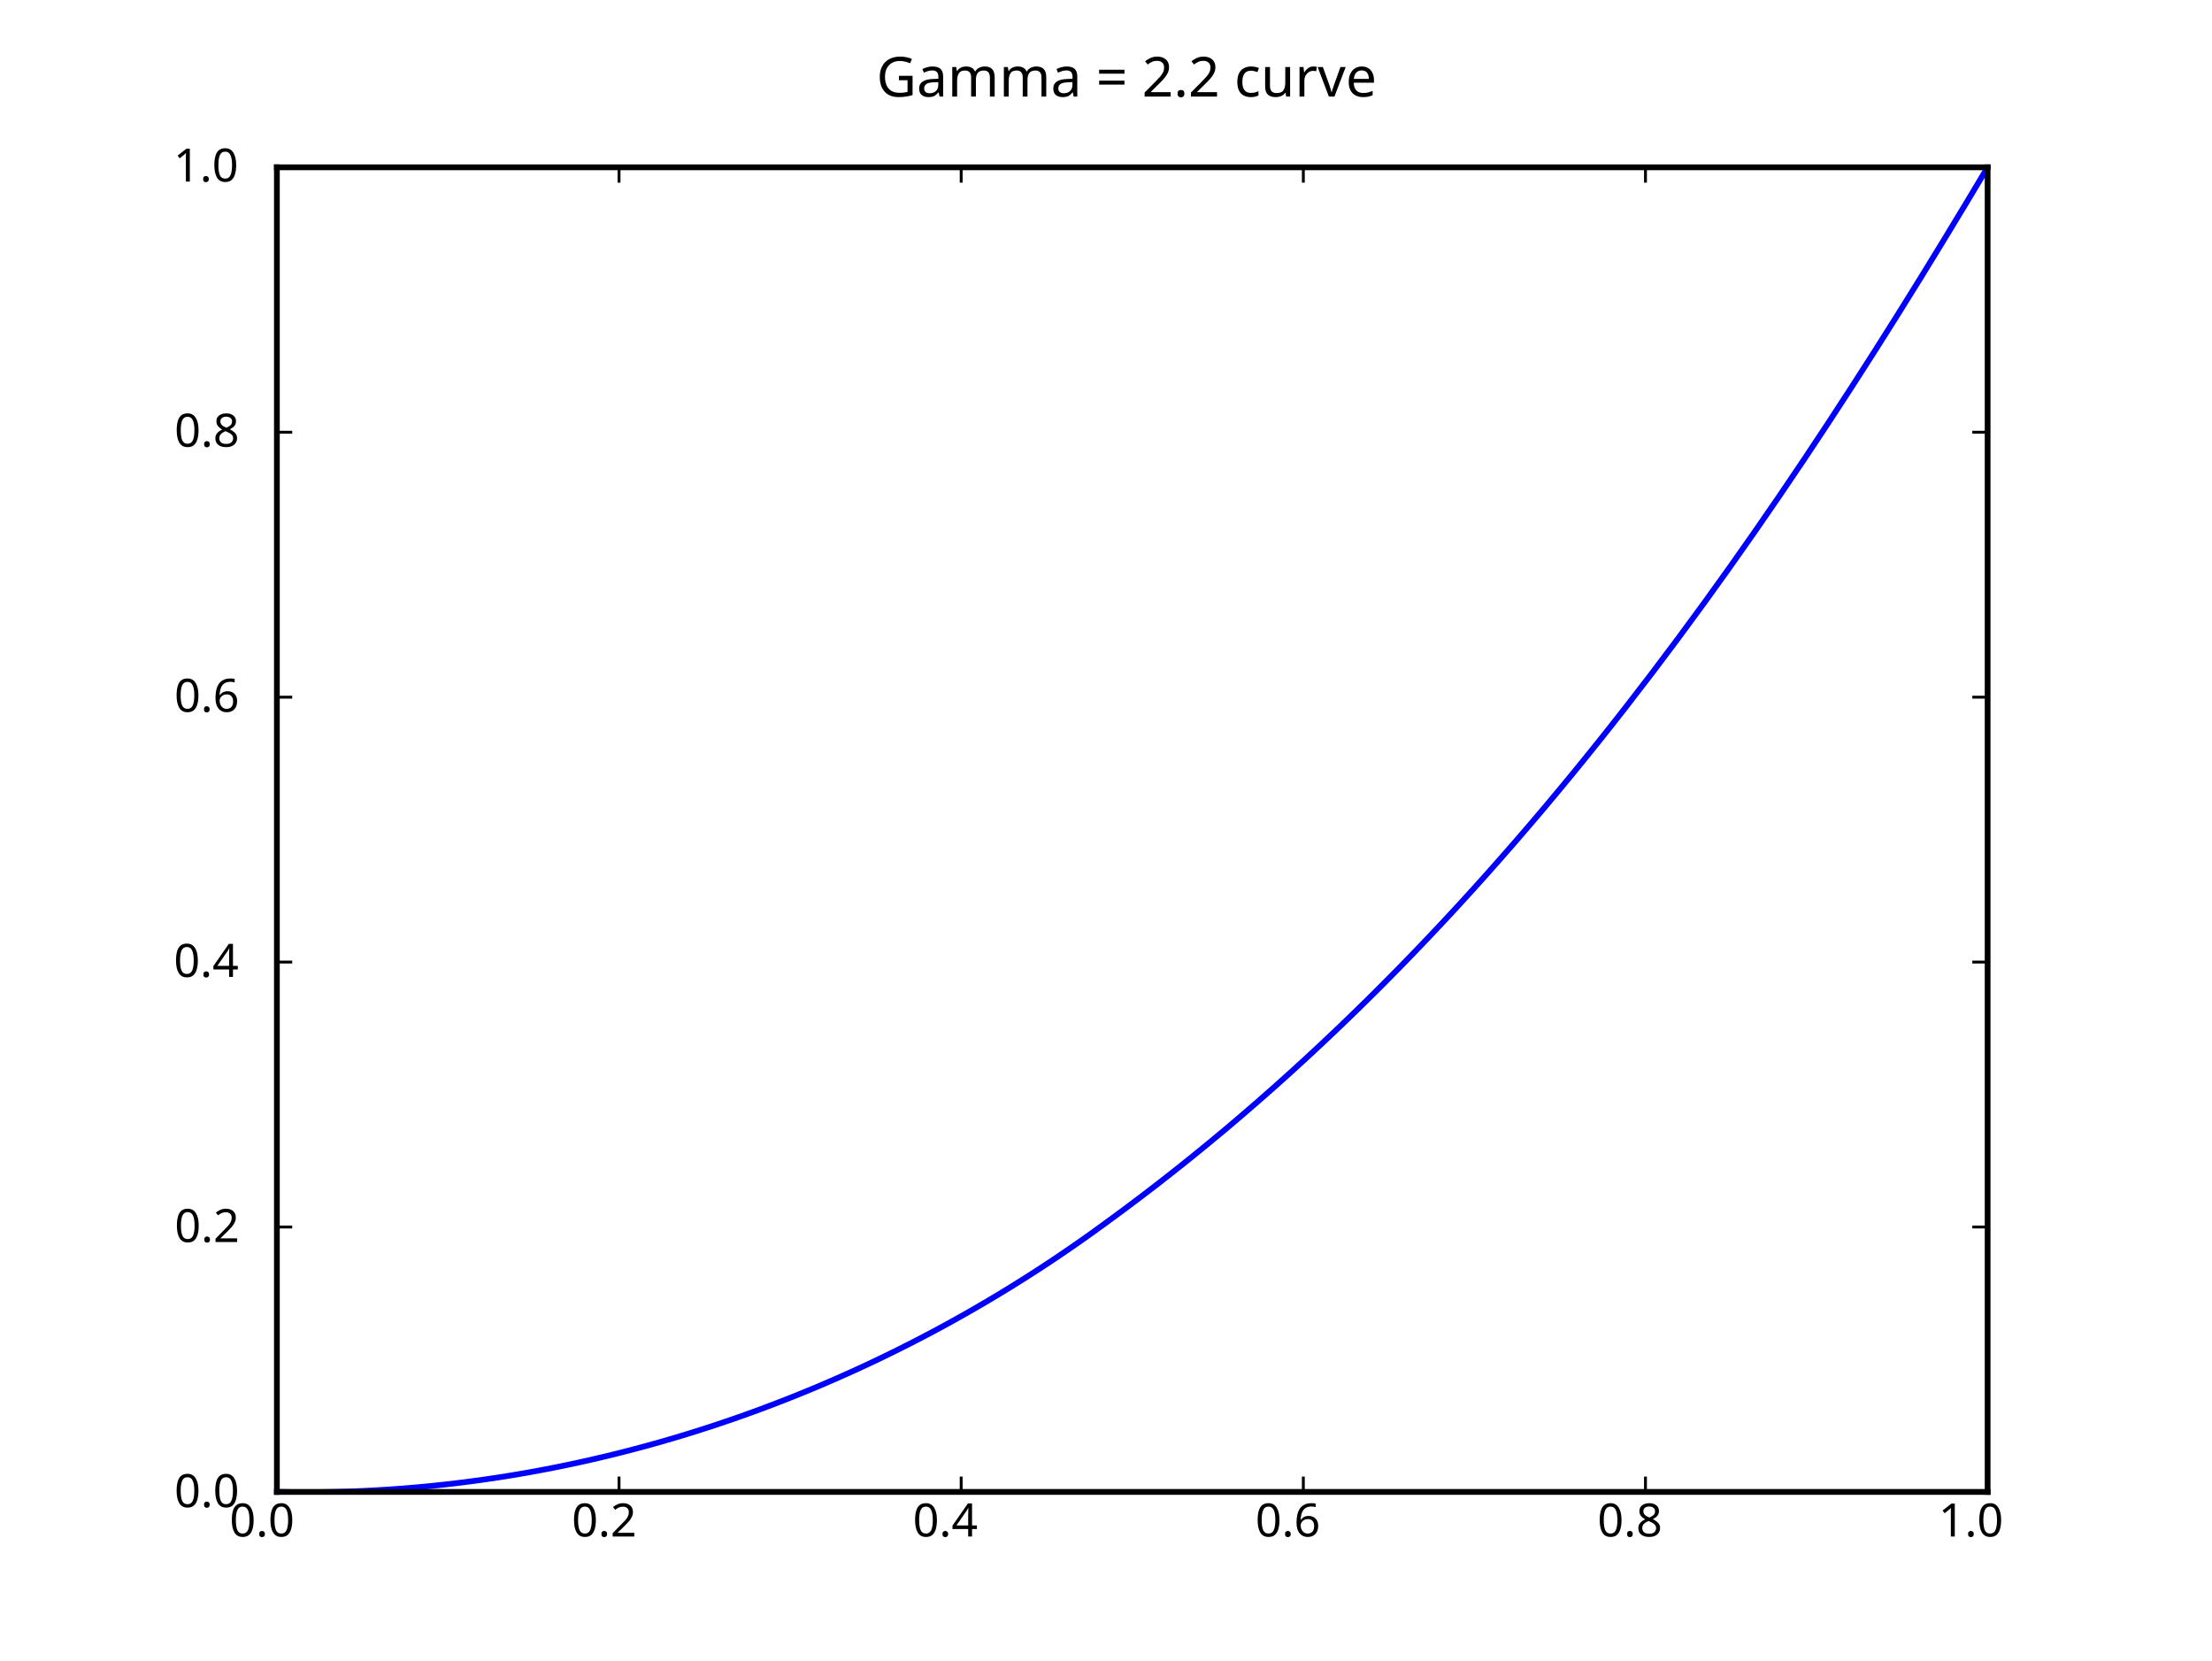
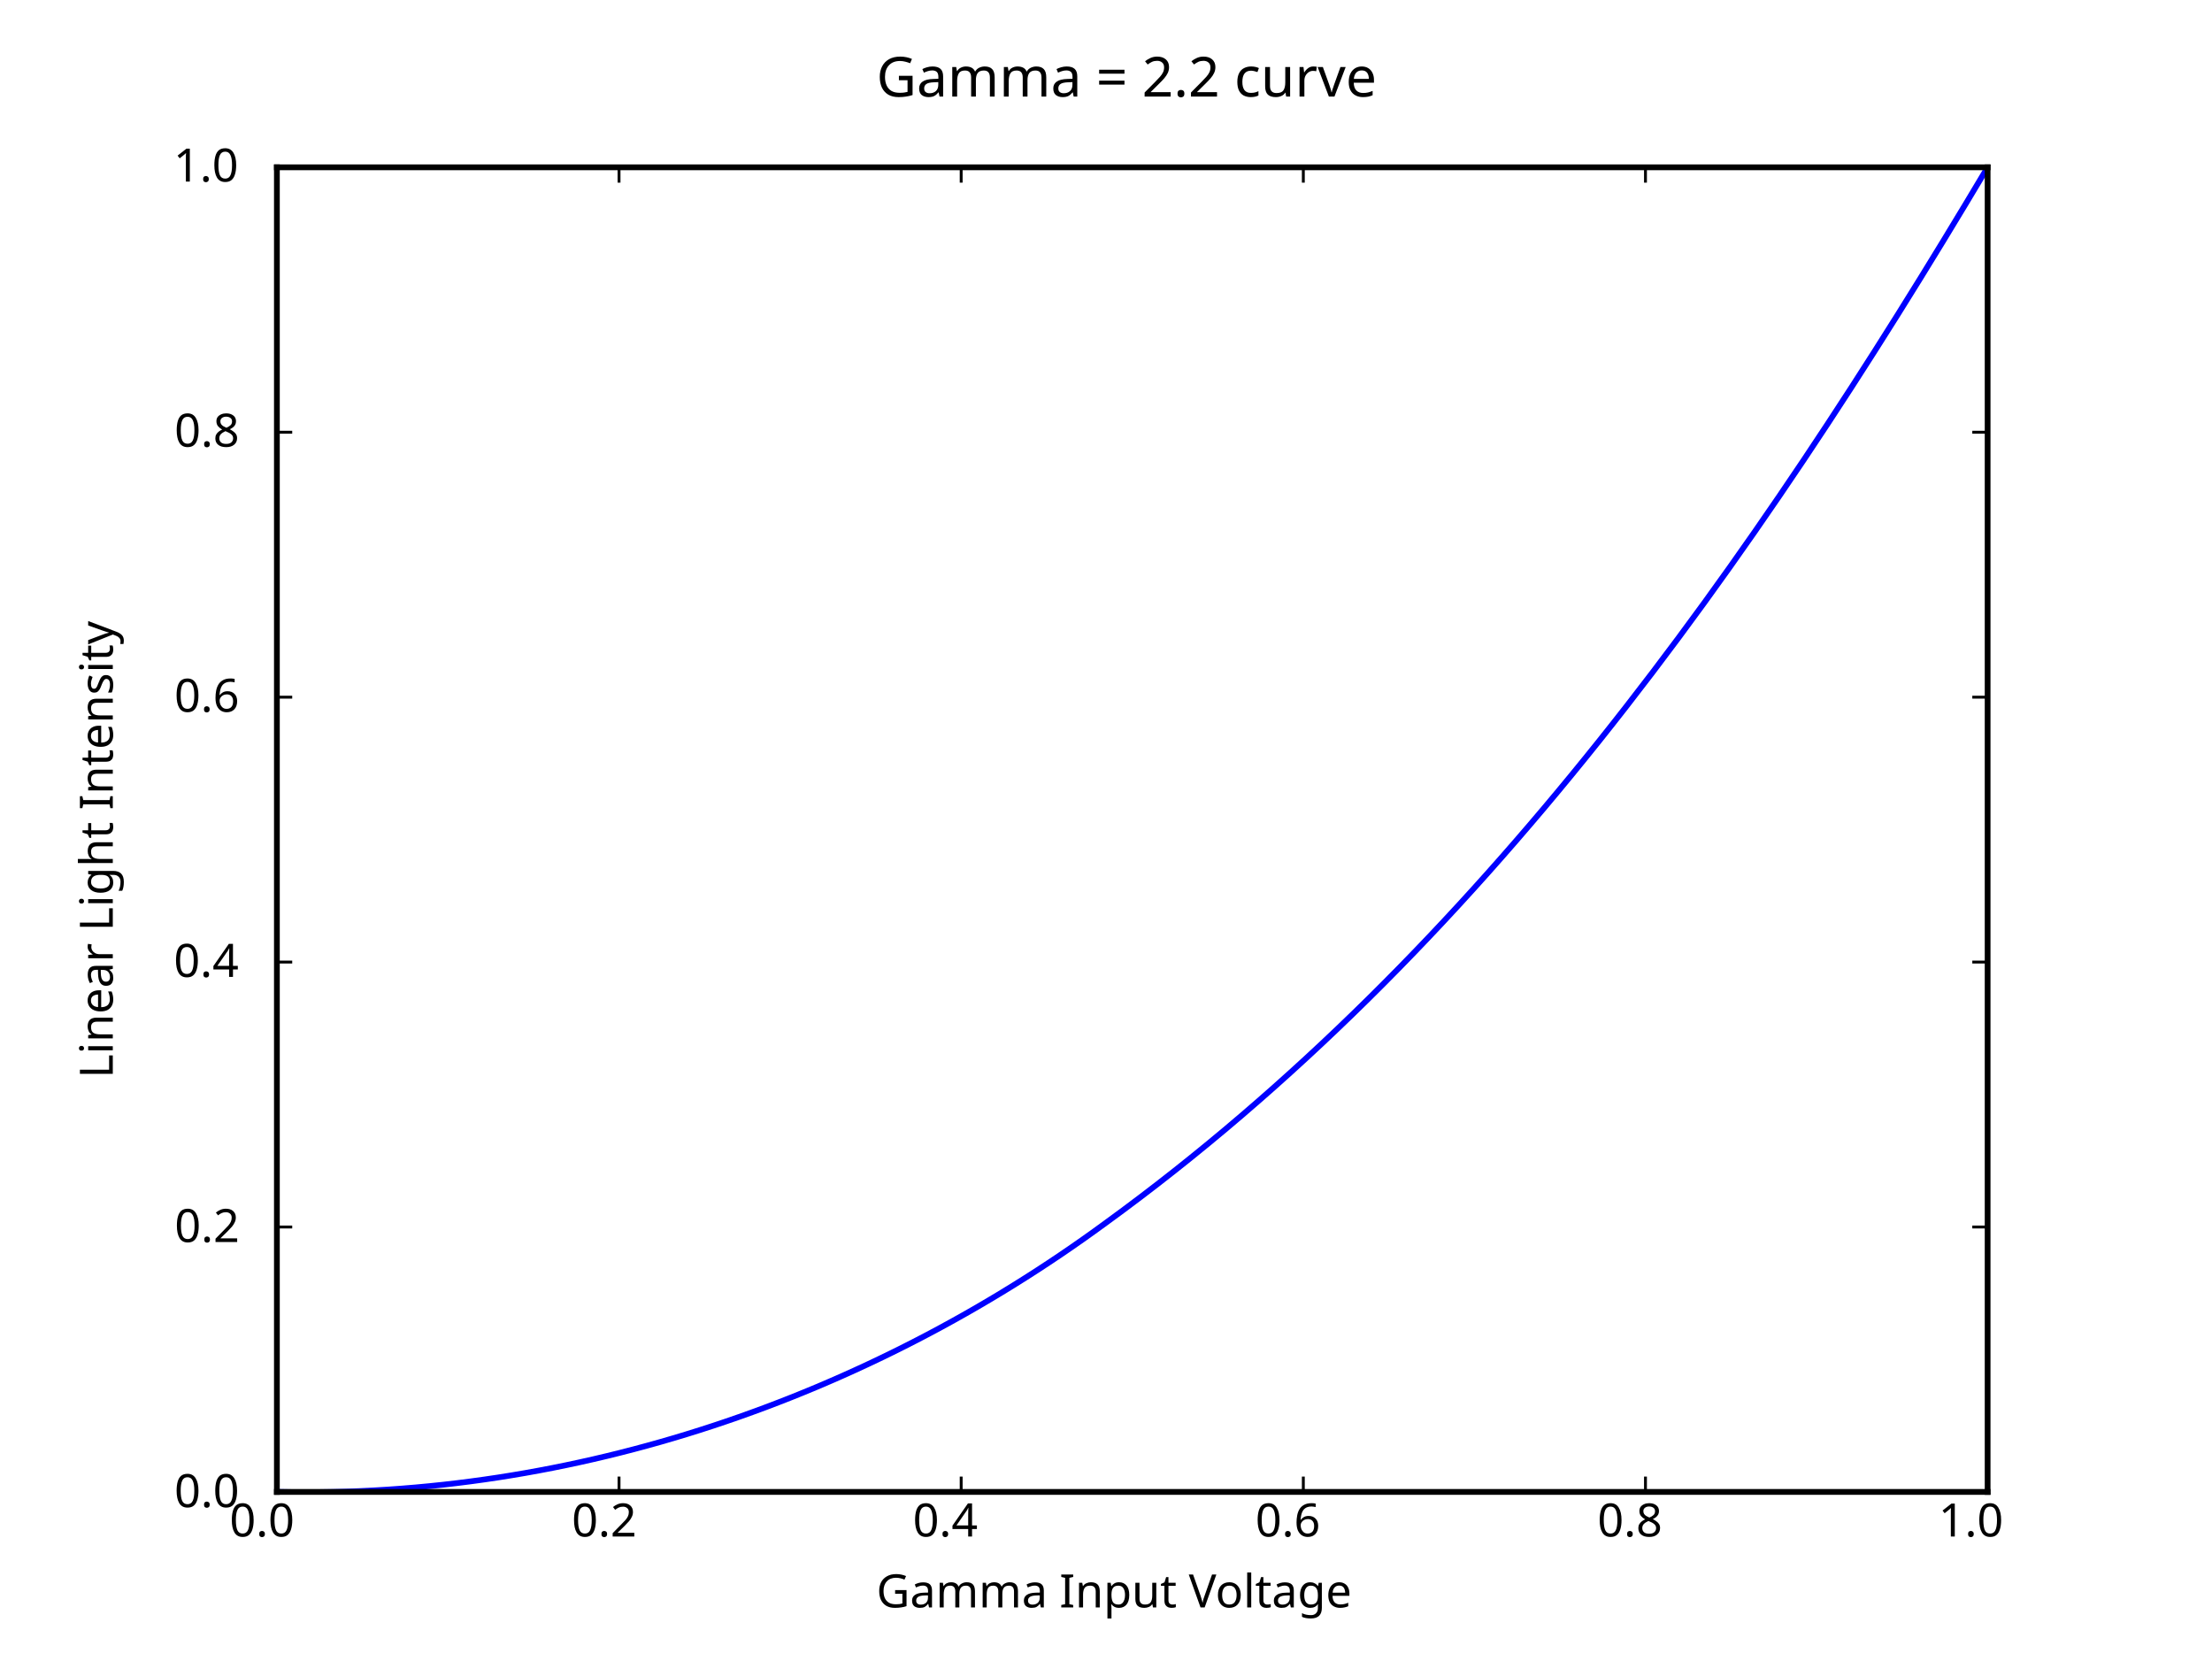
<svg xmlns="http://www.w3.org/2000/svg" xmlns:xlink="http://www.w3.org/1999/xlink" width="481" height="361" viewBox="0 0 384.8 288.8" version="1.1" id="svg1">
  <defs id="defs376" />
  <g id="line2d1" transform="matrix(0.6666667,0,0,0.6666667,0.1666667,0.3000029)">
    <defs id="defs12">
      <clipPath id="p50431ccdcb28178602d99d9270004dde">
        <rect x="72" y="43.2" width="446.4" height="345.6" id="rect15" />
      </clipPath>
    </defs>
    <path style="fill:none;stroke:#0000ff;stroke-width:1.5;stroke-linecap:square;stroke-linejoin:round" clip-path="url(#p50431ccdcb28178602d99d9270004dde)" d="m 72,388.8 c 77.438,1.821 154.025,-24.47 216.225,-70.141 C 386.136,247.561 457.212,145.956 518.4,43.2" id="path17" />
  </g>
  <g id="line2d4" transform="matrix(0.6666667,0,0,0.6666667,0.1666667,0.3000029)">
    <g id="g52">
      <path d="m 161.28,388.8 0,-4" id="use54" style="fill:none;stroke:#000000;stroke-width:0.75;stroke-linecap:butt;stroke-linejoin:round" />
    </g>
  </g>
  <g id="line2d5" transform="matrix(0.6666667,0,0,0.6666667,0.1666667,0.3000029)">
    <g id="g57">
      <path d="m 161.28,43.2 0,4" id="use59" style="fill:none;stroke:#000000;stroke-width:0.75;stroke-linecap:butt;stroke-linejoin:round" />
    </g>
  </g>
  <g id="line2d6" transform="matrix(0.6666667,0,0,0.6666667,0.1666667,0.3000029)">
    <g id="g75">
      <path d="m 250.56,388.8 0,-4" id="use77" style="fill:none;stroke:#000000;stroke-width:0.75;stroke-linecap:butt;stroke-linejoin:round" />
    </g>
  </g>
  <g id="line2d7" transform="matrix(0.6666667,0,0,0.6666667,0.1666667,0.3000029)">
    <g id="g80">
      <path d="m 250.56,43.2 0,4" id="use82" style="fill:none;stroke:#000000;stroke-width:0.75;stroke-linecap:butt;stroke-linejoin:round" />
    </g>
  </g>
  <g id="line2d8" transform="matrix(0.6666667,0,0,0.6666667,0.1666667,0.3000029)">
    <g id="g98">
      <path d="m 339.84,388.8 0,-4" id="use100" style="fill:none;stroke:#000000;stroke-width:0.75;stroke-linecap:butt;stroke-linejoin:round" />
    </g>
  </g>
  <g id="line2d9" transform="matrix(0.6666667,0,0,0.6666667,0.1666667,0.3000029)">
    <g id="g103">
      <path d="m 339.84,43.2 0,4" id="use105" style="fill:none;stroke:#000000;stroke-width:0.75;stroke-linecap:butt;stroke-linejoin:round" />
    </g>
  </g>
  <g id="line2d10" transform="matrix(0.6666667,0,0,0.6666667,0.1666667,0.3000029)">
    <g id="g121">
      <path d="m 429.12,388.8 0,-4" id="use123" style="fill:none;stroke:#000000;stroke-width:0.75;stroke-linecap:butt;stroke-linejoin:round" />
    </g>
  </g>
  <g id="line2d11" transform="matrix(0.6666667,0,0,0.6666667,0.1666667,0.3000029)">
    <g id="g126">
      <path d="m 429.12,43.2 0,4" id="use128" style="fill:none;stroke:#000000;stroke-width:0.75;stroke-linecap:butt;stroke-linejoin:round" />
    </g>
  </g>
  <g id="line2d12" transform="matrix(0.6666667,0,0,0.6666667,0.1666667,0.3000029)">
    <g id="g144">
      <path d="m 518.4,388.8 0,-4" id="use146" style="fill:none;stroke:#000000;stroke-width:0.75;stroke-linecap:butt;stroke-linejoin:round" />
    </g>
  </g>
  <g id="line2d13" transform="matrix(0.6666667,0,0,0.6666667,0.1666667,0.3000029)">
    <g id="g149">
      <path d="m 518.4,43.2 0,4" id="use151" style="fill:none;stroke:#000000;stroke-width:0.75;stroke-linecap:butt;stroke-linejoin:round" />
    </g>
  </g>
  <g id="line2d14" transform="matrix(0.6666667,0,0,0.6666667,0.1666667,0.3000029)">
    <defs id="defs168">
      <path id="m3400efa6b1638b3fea9e19e898273957" d="M 0,0 4,0" />
    </defs>
    <g id="g171">
      <use style="fill:none;stroke:#000000;stroke-width:0.75;stroke-linecap:butt;stroke-linejoin:round" xlink:href="#m3400efa6b1638b3fea9e19e898273957" x="72" y="388.8" id="use173" width="576" height="432" />
    </g>
  </g>
  <g id="line2d15" transform="matrix(0.6666667,0,0,0.6666667,0.1666667,0.3000029)">
    <defs id="defs176">
      <path id="m20b58b2501143cb5e0a5e8f1ef6f1643" d="M 0,0 -4,0" />
    </defs>
    <g id="g179">
      <use style="fill:none;stroke:#000000;stroke-width:0.75;stroke-linecap:butt;stroke-linejoin:round" xlink:href="#m20b58b2501143cb5e0a5e8f1ef6f1643" x="518.4" y="388.8" id="use181" width="576" height="432" />
    </g>
  </g>
  <g id="line2d16" transform="matrix(0.6666667,0,0,0.6666667,0.1666667,0.3000029)">
    <g id="g194">
      <use style="fill:none;stroke:#000000;stroke-width:0.75;stroke-linecap:butt;stroke-linejoin:round" xlink:href="#m3400efa6b1638b3fea9e19e898273957" x="72" y="319.68" id="use196" width="576" height="432" />
    </g>
  </g>
  <g id="line2d17" transform="matrix(0.6666667,0,0,0.6666667,0.1666667,0.3000029)">
    <g id="g199">
      <use style="fill:none;stroke:#000000;stroke-width:0.75;stroke-linecap:butt;stroke-linejoin:round" xlink:href="#m20b58b2501143cb5e0a5e8f1ef6f1643" x="518.4" y="319.68" id="use201" width="576" height="432" />
    </g>
  </g>
  <g id="line2d18" transform="matrix(0.6666667,0,0,0.6666667,0.1666667,0.3000029)">
    <g id="g214">
      <use style="fill:none;stroke:#000000;stroke-width:0.75;stroke-linecap:butt;stroke-linejoin:round" xlink:href="#m3400efa6b1638b3fea9e19e898273957" x="72" y="250.56" id="use216" width="576" height="432" />
    </g>
  </g>
  <g id="line2d19" transform="matrix(0.6666667,0,0,0.6666667,0.1666667,0.3000029)">
    <g id="g219">
      <use style="fill:none;stroke:#000000;stroke-width:0.75;stroke-linecap:butt;stroke-linejoin:round" xlink:href="#m20b58b2501143cb5e0a5e8f1ef6f1643" x="518.4" y="250.56" id="use221" width="576" height="432" />
    </g>
  </g>
  <g id="line2d20" transform="matrix(0.6666667,0,0,0.6666667,0.1666667,0.3000029)">
    <g id="g234">
      <use style="fill:none;stroke:#000000;stroke-width:0.75;stroke-linecap:butt;stroke-linejoin:round" xlink:href="#m3400efa6b1638b3fea9e19e898273957" x="72" y="181.44" id="use236" width="576" height="432" />
    </g>
  </g>
  <g id="line2d21" transform="matrix(0.6666667,0,0,0.6666667,0.1666667,0.3000029)">
    <g id="g239">
      <use style="fill:none;stroke:#000000;stroke-width:0.75;stroke-linecap:butt;stroke-linejoin:round" xlink:href="#m20b58b2501143cb5e0a5e8f1ef6f1643" x="518.4" y="181.44" id="use241" width="576" height="432" />
    </g>
  </g>
  <g id="line2d22" transform="matrix(0.6666667,0,0,0.6666667,0.1666667,0.3000029)">
    <g id="g254">
      <use style="fill:none;stroke:#000000;stroke-width:0.75;stroke-linecap:butt;stroke-linejoin:round" xlink:href="#m3400efa6b1638b3fea9e19e898273957" x="72" y="112.32" id="use256" width="576" height="432" />
    </g>
  </g>
  <g id="line2d23" transform="matrix(0.6666667,0,0,0.6666667,0.1666667,0.3000029)">
    <g id="g259">
      <use style="fill:none;stroke:#000000;stroke-width:0.75;stroke-linecap:butt;stroke-linejoin:round" xlink:href="#m20b58b2501143cb5e0a5e8f1ef6f1643" x="518.4" y="112.32" id="use261" width="576" height="432" />
    </g>
  </g>
  <g id="line2d25" transform="matrix(0.6666667,0,0,0.6666667,0.1666667,0.3000029)">
    <g id="g279">
      <use style="fill:none;stroke:#000000;stroke-width:0.75;stroke-linecap:butt;stroke-linejoin:round" xlink:href="#m20b58b2501143cb5e0a5e8f1ef6f1643" x="518.4" y="43.2" id="use281" width="576" height="432" />
    </g>
  </g>
  <g id="patch3" transform="matrix(0.6666667,0,0,0.6666667,0.1666667,0.3000029)">
    <path style="fill:none;stroke:#000000;stroke-width:1.5;stroke-linecap:square;stroke-linejoin:round" d="m 72,43.2 446.4,0" id="path293" />
  </g>
  <g id="patch4" transform="matrix(0.6666667,0,0,0.6666667,0.1666667,0.3000029)">
    <path style="fill:none;stroke:#000000;stroke-width:1.5;stroke-linecap:square;stroke-linejoin:round" d="m 518.4,388.8 0,-345.6" id="path296" />
  </g>
  <g id="patch5" transform="matrix(0.6666667,0,0,0.6666667,0.1666667,0.3000029)">
    <path style="fill:none;stroke:#000000;stroke-width:1.5;stroke-linecap:square;stroke-linejoin:round" d="m 72,388.8 446.4,0" id="path299" />
  </g>
  <g id="patch6" transform="matrix(0.6666667,0,0,0.6666667,0.1666667,0.3000029)">
    <path style="fill:none;stroke:#000000;stroke-width:1.5;stroke-linecap:square;stroke-linejoin:round" d="M 72,388.8 72,43.2" id="path302" />
  </g>
  <text xml:space="preserve" style="font-size:21.333px;font-style:normal;font-weight:normal;fill:#000000;fill-opacity:1;stroke:none;font-family:Sans;-inkscape-font-specification:Sans" x="152.47" y="16.795" id="text3186">
    <tspan id="tspan3188" x="152.47" y="16.795" style="font-size:9.6px">Gamma = 2.2 curve</tspan>
  </text>
  <text id="text3190" y="267.254" x="48.705" style="font-size:8px;font-style:normal;font-variant:normal;font-weight:normal;font-stretch:normal;text-align:center;line-height:125%;writing-mode:lr-tb;text-anchor:middle;fill:#000000;fill-opacity:1;stroke:none;font-family:Sans;-inkscape-font-specification:Sans" xml:space="preserve">
    <tspan style="font-size:8px;font-style:normal;font-variant:normal;font-weight:normal;font-stretch:normal;text-align:center;line-height:125%;writing-mode:lr-tb;text-anchor:middle;font-family:Sans;-inkscape-font-specification:Sans" y="267.254" x="48.705" id="tspan3192">0.0</tspan>
  </text>
  <text xml:space="preserve" style="font-size:8px;font-style:normal;font-variant:normal;font-weight:normal;font-stretch:normal;text-align:center;line-height:125%;writing-mode:lr-tb;text-anchor:middle;fill:#000000;fill-opacity:1;stroke:none;font-family:Sans;-inkscape-font-specification:Sans" x="108.238" y="267.254" id="text3697">
    <tspan id="tspan3699" x="108.238" y="267.254" style="font-size:8px;font-style:normal;font-variant:normal;font-weight:normal;font-stretch:normal;text-align:center;line-height:125%;writing-mode:lr-tb;text-anchor:middle;font-family:Sans;-inkscape-font-specification:Sans">0.2</tspan>
  </text>
  <text id="text3701" y="267.254" x="167.569" style="font-size:8px;font-style:normal;font-variant:normal;font-weight:normal;font-stretch:normal;text-align:center;line-height:125%;writing-mode:lr-tb;text-anchor:middle;fill:#000000;fill-opacity:1;stroke:none;font-family:Sans;-inkscape-font-specification:Sans" xml:space="preserve">
    <tspan style="font-size:8px;font-style:normal;font-variant:normal;font-weight:normal;font-stretch:normal;text-align:center;line-height:125%;writing-mode:lr-tb;text-anchor:middle;font-family:Sans;-inkscape-font-specification:Sans" y="267.254" x="167.569" id="tspan3703">0.4</tspan>
  </text>
  <text xml:space="preserve" style="font-size:8px;font-style:normal;font-variant:normal;font-weight:normal;font-stretch:normal;text-align:center;line-height:125%;writing-mode:lr-tb;text-anchor:middle;fill:#000000;fill-opacity:1;stroke:none;font-family:Sans;-inkscape-font-specification:Sans" x="227.159" y="267.254" id="text3705">
    <tspan id="tspan3707" x="227.159" y="267.254" style="font-size:8px;font-style:normal;font-variant:normal;font-weight:normal;font-stretch:normal;text-align:center;line-height:125%;writing-mode:lr-tb;text-anchor:middle;font-family:Sans;-inkscape-font-specification:Sans">0.6</tspan>
  </text>
  <text id="text3709" y="267.254" x="286.664" style="font-size:8px;font-style:normal;font-variant:normal;font-weight:normal;font-stretch:normal;text-align:center;line-height:125%;writing-mode:lr-tb;text-anchor:middle;fill:#000000;fill-opacity:1;stroke:none;font-family:Sans;-inkscape-font-specification:Sans" xml:space="preserve">
    <tspan style="font-size:8px;font-style:normal;font-variant:normal;font-weight:normal;font-stretch:normal;text-align:center;line-height:125%;writing-mode:lr-tb;text-anchor:middle;font-family:Sans;-inkscape-font-specification:Sans" y="267.254" x="286.664" id="tspan3711">0.8</tspan>
  </text>
  <text xml:space="preserve" style="font-size:8px;font-style:normal;font-variant:normal;font-weight:normal;font-stretch:normal;text-align:center;line-height:125%;writing-mode:lr-tb;text-anchor:middle;fill:#000000;fill-opacity:1;stroke:none;font-family:Sans;-inkscape-font-specification:Sans" x="345.978" y="267.254" id="text3713">
    <tspan id="tspan3715" x="345.978" y="267.254" style="font-size:8px;font-style:normal;font-variant:normal;font-weight:normal;font-stretch:normal;text-align:center;line-height:125%;writing-mode:lr-tb;text-anchor:middle;font-family:Sans;-inkscape-font-specification:Sans">1.0</tspan>
  </text>
  <text xml:space="preserve" style="font-size:8px;font-style:normal;font-variant:normal;font-weight:normal;font-stretch:normal;text-align:center;line-height:125%;writing-mode:lr-tb;text-anchor:middle;fill:#000000;fill-opacity:1;stroke:none;font-family:Sans;-inkscape-font-specification:Sans" x="39.105" y="262.151" id="text4181">
    <tspan id="tspan4183" x="39.105" y="262.151" style="font-size:8px;font-style:normal;font-variant:normal;font-weight:normal;font-stretch:normal;text-align:center;line-height:125%;writing-mode:lr-tb;text-anchor:middle;font-family:Sans;-inkscape-font-specification:Sans">0.0</tspan>
  </text>
  <text id="text4185" y="216.037" x="39.152" style="font-size:8px;font-style:normal;font-variant:normal;font-weight:normal;font-stretch:normal;text-align:center;line-height:125%;writing-mode:lr-tb;text-anchor:middle;fill:#000000;fill-opacity:1;stroke:none;font-family:Sans;-inkscape-font-specification:Sans" xml:space="preserve">
    <tspan style="font-size:8px;font-style:normal;font-variant:normal;font-weight:normal;font-stretch:normal;text-align:center;line-height:125%;writing-mode:lr-tb;text-anchor:middle;font-family:Sans;-inkscape-font-specification:Sans" y="216.037" x="39.152" id="tspan4187">0.2</tspan>
  </text>
  <text xml:space="preserve" style="font-size:8px;font-style:normal;font-variant:normal;font-weight:normal;font-stretch:normal;text-align:center;line-height:125%;writing-mode:lr-tb;text-anchor:middle;fill:#000000;fill-opacity:1;stroke:none;font-family:Sans;-inkscape-font-specification:Sans" x="38.998" y="169.924" id="text4189">
    <tspan id="tspan4191" x="38.998" y="169.924" style="font-size:8px;font-style:normal;font-variant:normal;font-weight:normal;font-stretch:normal;text-align:center;line-height:125%;writing-mode:lr-tb;text-anchor:middle;font-family:Sans;-inkscape-font-specification:Sans">0.4</tspan>
  </text>
  <text id="text4193" y="123.81" x="39.101" style="font-size:8px;font-style:normal;font-variant:normal;font-weight:normal;font-stretch:normal;text-align:center;line-height:125%;writing-mode:lr-tb;text-anchor:middle;fill:#000000;fill-opacity:1;stroke:none;font-family:Sans;-inkscape-font-specification:Sans" xml:space="preserve">
    <tspan style="font-size:8px;font-style:normal;font-variant:normal;font-weight:normal;font-stretch:normal;text-align:center;line-height:125%;writing-mode:lr-tb;text-anchor:middle;font-family:Sans;-inkscape-font-specification:Sans" y="123.81" x="39.101" id="tspan4195">0.6</tspan>
  </text>
  <text xml:space="preserve" style="font-size:8px;font-style:normal;font-variant:normal;font-weight:normal;font-stretch:normal;text-align:center;line-height:125%;writing-mode:lr-tb;text-anchor:middle;fill:#000000;fill-opacity:1;stroke:none;font-family:Sans;-inkscape-font-specification:Sans" x="39.121" y="77.697" id="text4197">
    <tspan id="tspan4199" x="39.121" y="77.697" style="font-size:8px;font-style:normal;font-variant:normal;font-weight:normal;font-stretch:normal;text-align:center;line-height:125%;writing-mode:lr-tb;text-anchor:middle;font-family:Sans;-inkscape-font-specification:Sans">0.8</tspan>
  </text>
  <text id="text4201" y="31.583" x="38.949" style="font-size:8px;font-style:normal;font-variant:normal;font-weight:normal;font-stretch:normal;text-align:center;line-height:125%;writing-mode:lr-tb;text-anchor:middle;fill:#000000;fill-opacity:1;stroke:none;font-family:Sans;-inkscape-font-specification:Sans" xml:space="preserve">
    <tspan style="font-size:8px;font-style:normal;font-variant:normal;font-weight:normal;font-stretch:normal;text-align:center;line-height:125%;writing-mode:lr-tb;text-anchor:middle;font-family:Sans;-inkscape-font-specification:Sans" y="31.583" x="38.949" id="tspan4203">1.0</tspan>
  </text>
+   <text xml:space="preserve" style="font-size:8px;font-style:normal;font-variant:normal;font-weight:normal;font-stretch:normal;text-align:center;line-height:125%;writing-mode:lr-tb;text-anchor:middle;fill:#000000;fill-opacity:1;stroke:none;font-family:Sans;-inkscape-font-specification:Sans" x="196.924" y="279.586" id="text2918">
+     <tspan id="tspan2920" x="196.924" y="279.586" style="font-size:8px;font-style:normal;font-variant:normal;font-weight:normal;font-stretch:normal;text-align:center;line-height:125%;writing-mode:lr-tb;text-anchor:middle;font-family:Sans;-inkscape-font-specification:Sans">Gamma Input Voltage</tspan>
+   </text>
+   <text id="text2922" y="19.621" x="-144.671" style="font-size:8px;font-style:normal;font-variant:normal;font-weight:normal;font-stretch:normal;text-align:center;line-height:125%;writing-mode:lr-tb;text-anchor:middle;fill:#000000;fill-opacity:1;stroke:none;font-family:Sans;-inkscape-font-specification:Sans" xml:space="preserve" transform="matrix(0,-1,1,0,0,0)">
+     <tspan style="font-size:8px;font-style:normal;font-variant:normal;font-weight:normal;font-stretch:normal;text-align:center;line-height:125%;writing-mode:lr-tb;text-anchor:middle;font-family:Sans;-inkscape-font-specification:Sans" y="19.621" x="-144.671" id="tspan2924">Linear Light Intensity</tspan>
+   </text>
</svg>
